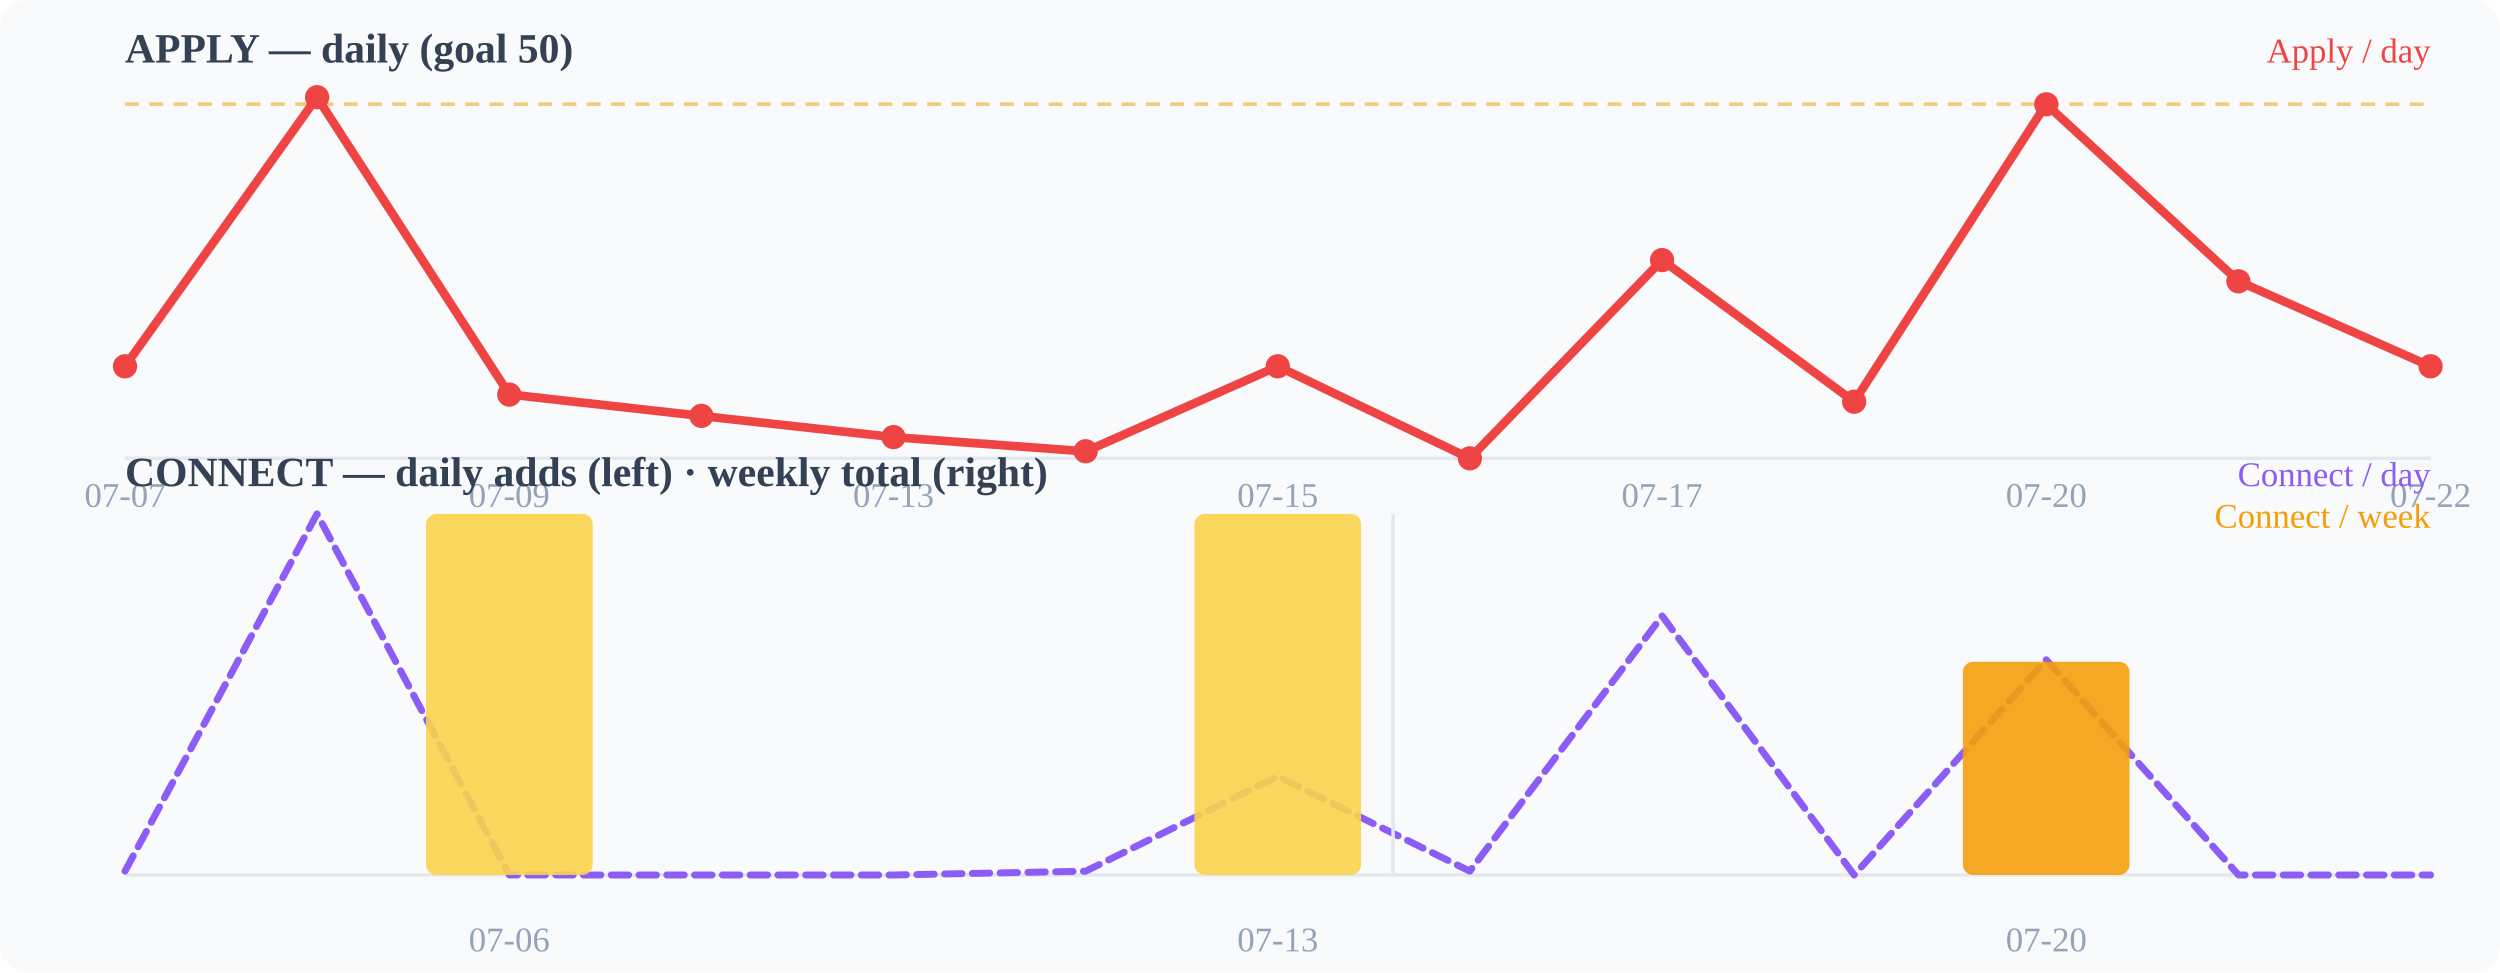
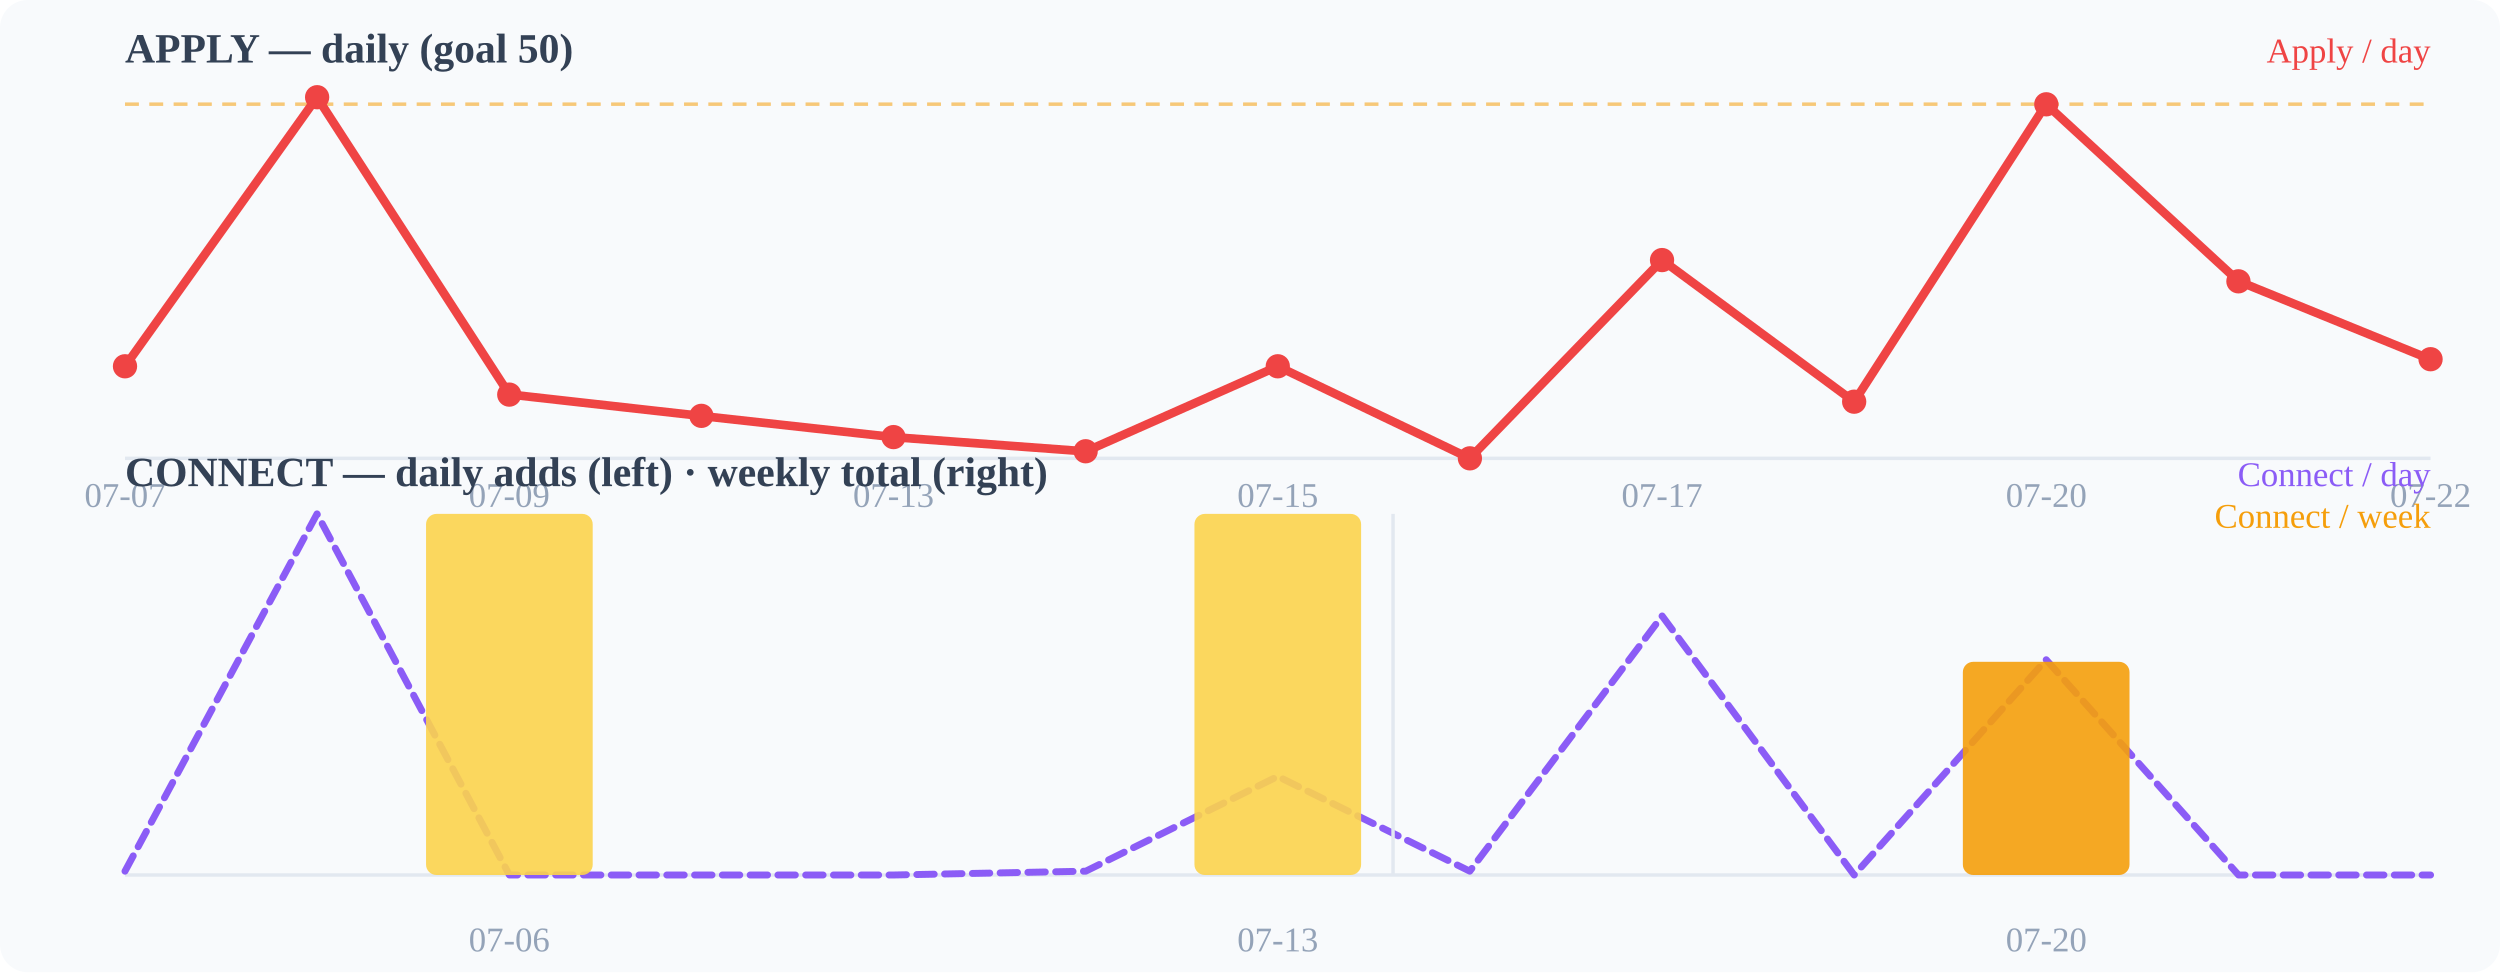
<svg xmlns="http://www.w3.org/2000/svg" width="720" height="280" viewBox="0 0 720 280">
  <rect width="720" height="280" fill="#f8fafc" rx="8" />
  <text x="36" y="18" font-size="12" font-weight="600" fill="#334155">APPLY — daily (goal 50)</text>
  <line x1="36" y1="132" x2="700" y2="132" stroke="#e2e8f0" stroke-width="1" />
  <line x1="36" y1="30.0" x2="700" y2="30.0" stroke="#f59e0b" stroke-width="1" stroke-dasharray="4 3" opacity="0.55" />
-   <polyline points="36.0,105.5 91.3,28.0 146.7,113.6 202.0,119.8 257.3,125.9 312.7,130.0 368.0,105.5 423.3,132.0 478.7,74.9 534.0,115.7 589.3,30.0 644.7,81.0 700.0,105.5" fill="none" stroke="#ef4444" stroke-width="2.5" stroke-linecap="round" stroke-linejoin="round" />
+   <polyline points="36.0,105.5 91.3,28.0 146.7,113.6 202.0,119.8 257.3,125.9 312.7,130.0 368.0,105.5 423.3,132.0 478.7,74.9 534.0,115.7 589.3,30.0 644.7,81.0 700.0,103.5" fill="none" stroke="#ef4444" stroke-width="2.5" stroke-linecap="round" stroke-linejoin="round" />
  <circle cx="36" cy="105.49" r="3.5" fill="#ef4444" />
  <circle cx="91.333" cy="28" r="3.5" fill="#ef4444" />
  <circle cx="146.667" cy="113.647" r="3.5" fill="#ef4444" />
  <circle cx="202" cy="119.765" r="3.5" fill="#ef4444" />
  <circle cx="257.333" cy="125.882" r="3.5" fill="#ef4444" />
  <circle cx="312.667" cy="129.961" r="3.5" fill="#ef4444" />
  <circle cx="368" cy="105.49" r="3.5" fill="#ef4444" />
  <circle cx="423.333" cy="132" r="3.5" fill="#ef4444" />
  <circle cx="478.667" cy="74.902" r="3.5" fill="#ef4444" />
  <circle cx="534" cy="115.686" r="3.5" fill="#ef4444" />
  <circle cx="589.333" cy="30.039" r="3.5" fill="#ef4444" />
  <circle cx="644.667" cy="81.02" r="3.5" fill="#ef4444" />
-   <circle cx="700" cy="105.49" r="3.5" fill="#ef4444" />
+   <circle cx="700" cy="103.451" r="3.5" fill="#ef4444" />
  <text x="36" y="146" font-size="10" fill="#94a3b8" text-anchor="middle">07-07</text>
  <text x="146.667" y="146" font-size="10" fill="#94a3b8" text-anchor="middle">07-09</text>
  <text x="257.333" y="146" font-size="10" fill="#94a3b8" text-anchor="middle">07-13</text>
  <text x="368" y="146" font-size="10" fill="#94a3b8" text-anchor="middle">07-15</text>
  <text x="478.667" y="146" font-size="10" fill="#94a3b8" text-anchor="middle">07-17</text>
  <text x="589.333" y="146" font-size="10" fill="#94a3b8" text-anchor="middle">07-20</text>
  <text x="700" y="146" font-size="10" fill="#94a3b8" text-anchor="middle">07-22</text>
  <text x="36" y="140" font-size="12" font-weight="600" fill="#334155">CONNECT — daily adds (left) · weekly total (right)</text>
  <line x1="36" y1="252" x2="700" y2="252" stroke="#e2e8f0" stroke-width="1" />
  <polyline points="36.0,250.9 91.3,148.0 146.7,252.0 202.0,252.0 257.3,252.0 312.7,250.9 368.0,223.6 423.3,250.9 478.7,177.4 534.0,252.0 589.3,190.0 644.7,252.0 700.0,252.0" fill="none" stroke="#8b5cf6" stroke-width="2" stroke-linecap="round" stroke-linejoin="round" stroke-dasharray="5 3" />
  <rect x="122.7" y="148.0" width="48" height="104.0" rx="3" fill="#fcd34d" opacity="0.9" />
  <rect x="344.0" y="148.0" width="48" height="104.0" rx="3" fill="#fcd34d" opacity="0.9" />
  <rect x="565.3" y="190.6" width="48" height="61.4" rx="3" fill="#f59e0b" opacity="0.9" />
  <line x1="401.2" y1="148" x2="401.2" y2="252" stroke="#e2e8f0" stroke-width="1" />
  <text x="146.667" y="274" font-size="10" fill="#94a3b8" text-anchor="middle">07-06</text>
  <text x="368" y="274" font-size="10" fill="#94a3b8" text-anchor="middle">07-13</text>
  <text x="589.333" y="274" font-size="10" fill="#94a3b8" text-anchor="middle">07-20</text>
  <text x="700" y="18" font-size="10" fill="#ef4444" text-anchor="end">Apply / day</text>
  <text x="700" y="140" font-size="10" fill="#8b5cf6" text-anchor="end">Connect / day</text>
  <text x="700" y="152" font-size="10" fill="#f59e0b" text-anchor="end">Connect / week</text>
</svg>
